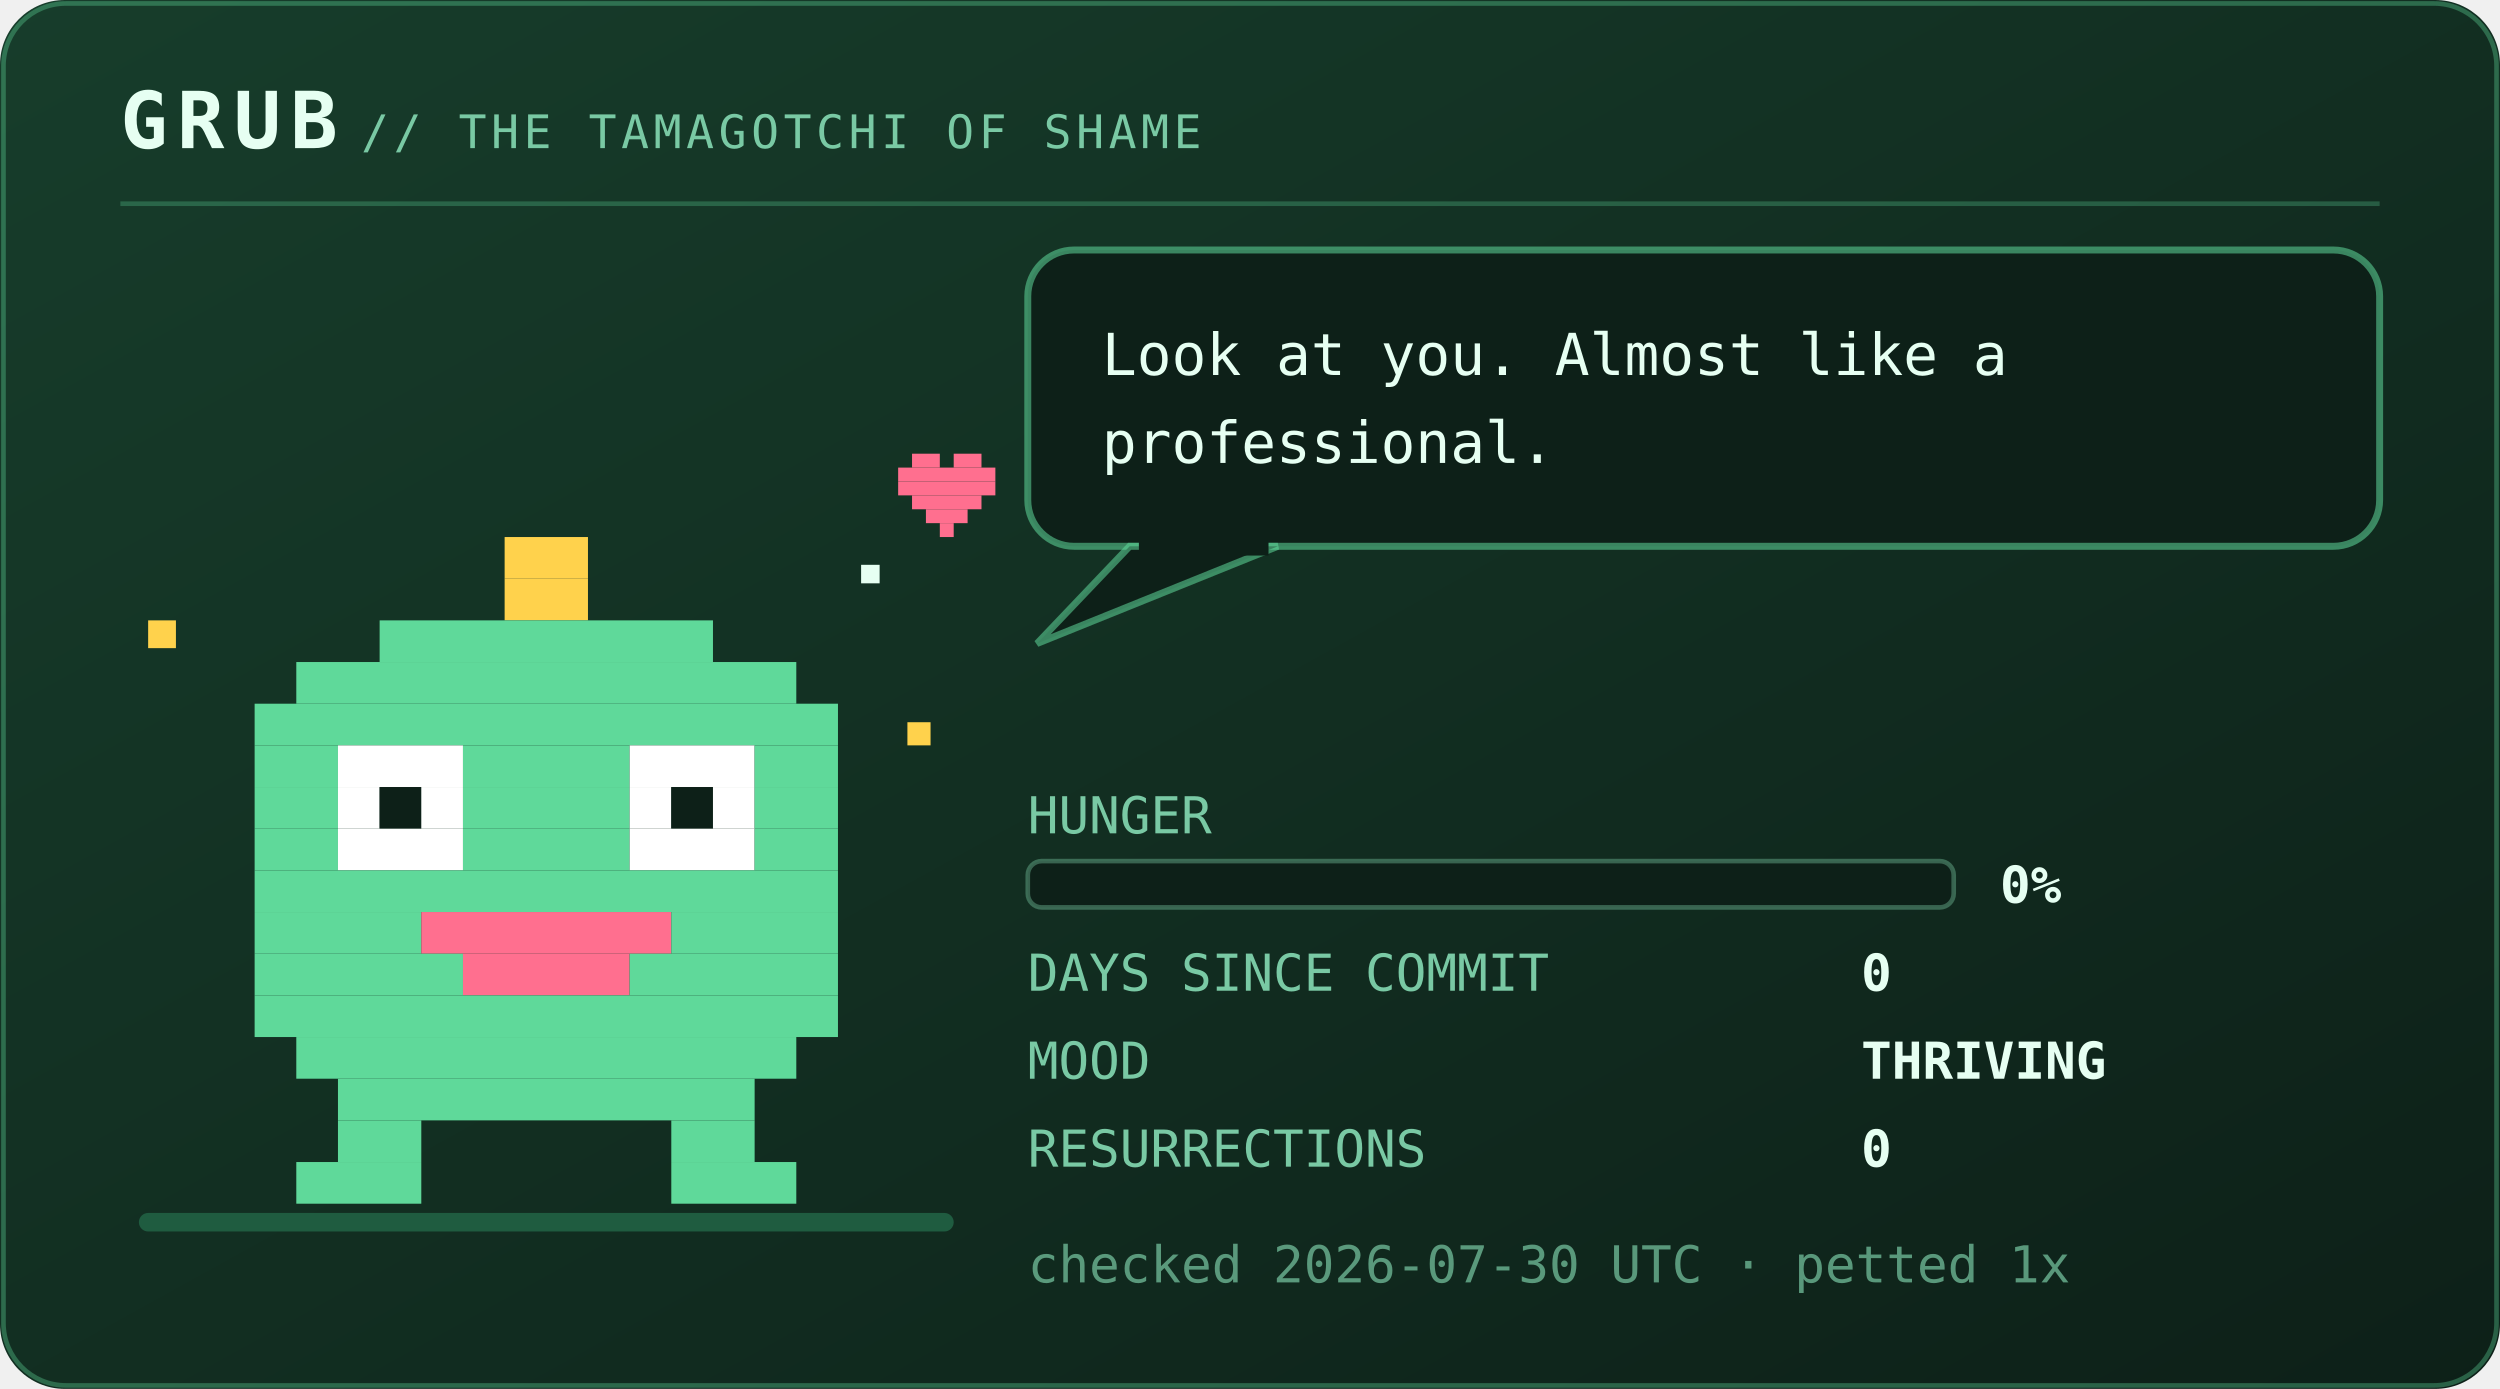
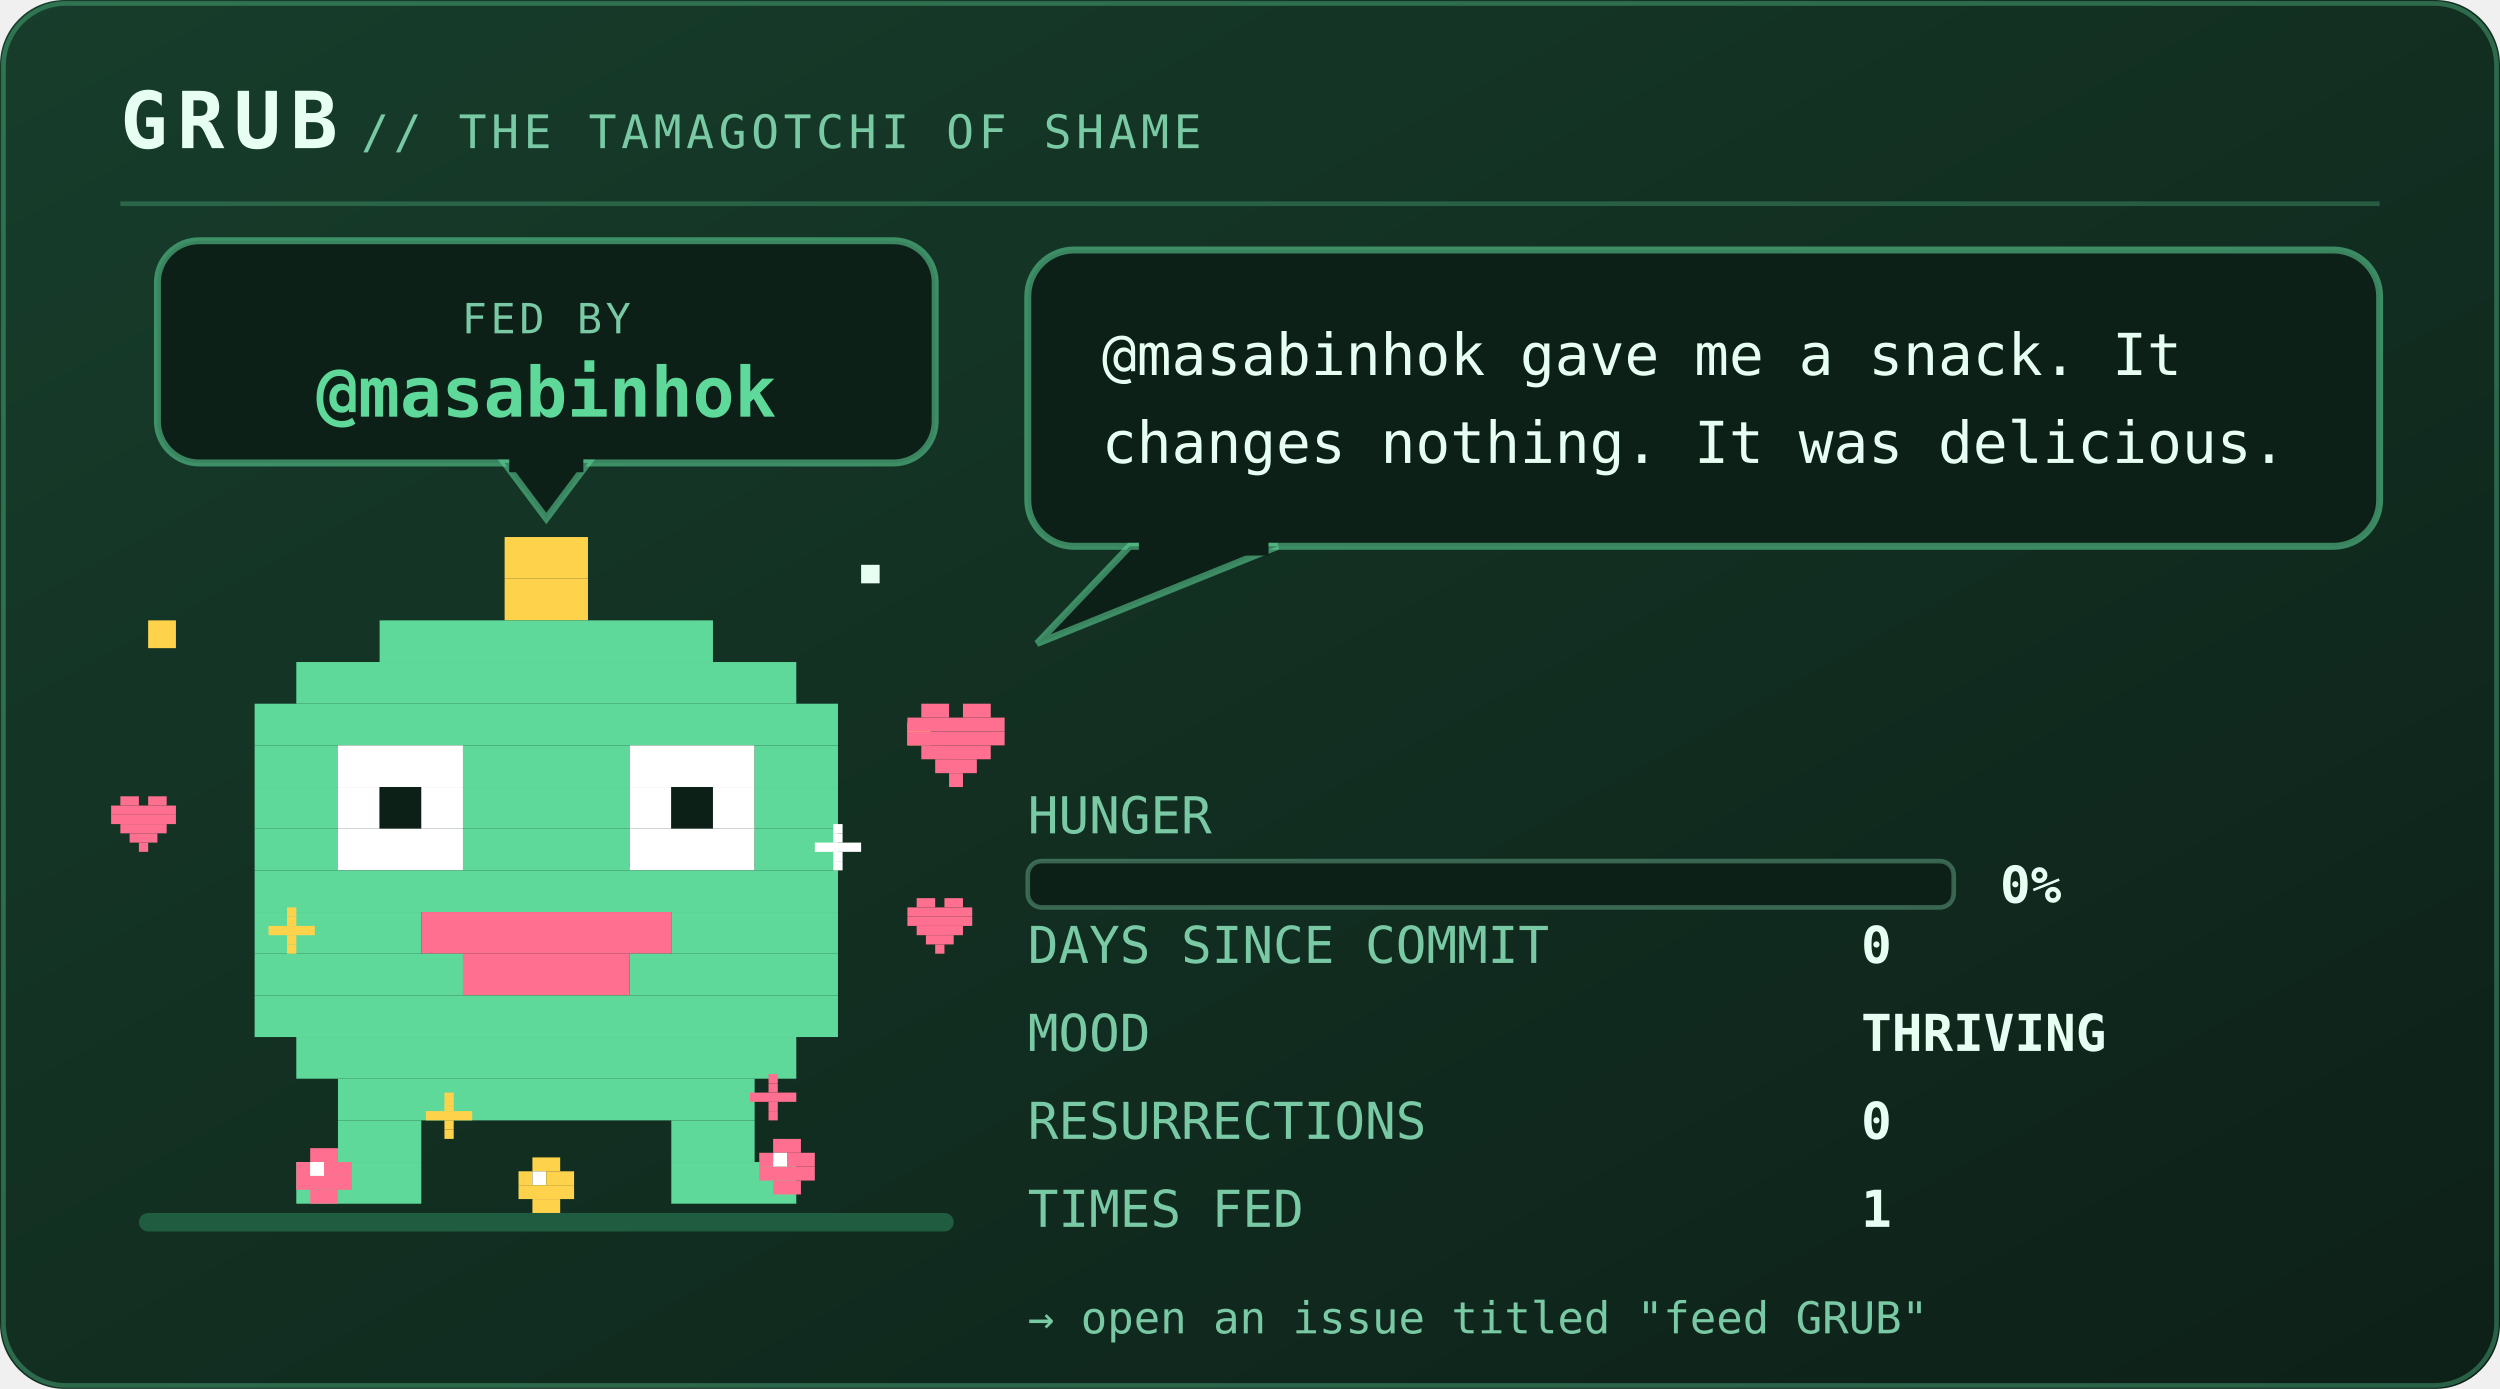
<svg xmlns="http://www.w3.org/2000/svg" viewBox="0 0 540 300" width="540" height="300" role="img" aria-labelledby="pett petd">
  <defs>
    <linearGradient id="petbg" x1="0" y1="0" x2="1" y2="1">
      <stop offset="0" stop-color="#173d2b" />
      <stop offset="1" stop-color="#0d2018" />
    </linearGradient>
  </defs>
  <style>
    .mono{font-family:ui-monospace,SFMono-Regular,Menlo,Consolas,"DejaVu Sans Mono",monospace}
    .brand{font-size:17px;font-weight:700;letter-spacing:2px;fill:#e6fff2}
    .sub{font-size:10px;letter-spacing:1px;fill:#79c9a4}
    .say{font-size:12.5px;fill:#e6fff2}
    .stat{font-size:11px;fill:#79c9a4}
    .val{font-size:11px;fill:#e6fff2;font-weight:700}
+     .call{font-size:16px;font-weight:700;letter-spacing:2.5px;fill:#5fd99a}
+     .callsub{font-size:9px;letter-spacing:0.8px;fill:#79c9a4}
+     .who{font-weight:700;fill:#5fd99a}
+     .howto{font-size:9.5px;fill:#79c9a4}
    .lid{opacity:0;animation:blink 5.4s steps(1) infinite}
    .bubble{animation:breathe 3.2s ease-in-out infinite}
    .meter{animation:meterpulse 2.6s ease-in-out infinite}
    
    .spark{animation:twinkle 1.9s ease-in-out infinite}
    
-     .heart{animation:rise 2.8s ease-out infinite}
-     @keyframes rise{0%{opacity:0;transform:translateY(6px)}18%{opacity:1}72%{opacity:.9}100%{opacity:0;transform:translateY(-16px)}}
+     
+     .munch{animation:munch 2.9s ease-in-out infinite;transform-box:fill-box;transform-origin:50% 100%}
+     .crumb{animation:drop 2.9s cubic-bezier(.35,0,.85,1) infinite}
+     .heart{animation:rise 2.9s ease-out infinite}
+     .pop{animation:pop 2.9s ease-out infinite;transform-box:fill-box;transform-origin:center}
+     @keyframes munch{0%,100%{transform:scale(1,1)}8%{transform:scale(1.08,.9)}17%{transform:scale(.94,1.07)}26%{transform:scale(1.05,.96)}36%{transform:scale(1,1)}}
+     @keyframes drop{0%{opacity:0;transform:translateY(-132px)}12%{opacity:1}55%,100%{opacity:1;transform:translateY(0)}}
+     @keyframes rise{0%{opacity:0;transform:translateY(10px) scale(.7)}20%{opacity:1}72%{opacity:.85}100%{opacity:0;transform:translateY(-30px) scale(1.1)}}
+     @keyframes pop{0%,34%{opacity:0;transform:scale(.2)}44%{opacity:.95;transform:scale(1)}72%,100%{opacity:0;transform:scale(1.6)}}
    @keyframes blink{0%,93%{opacity:0}94%,97%{opacity:1}98%,100%{opacity:0}}
    @keyframes breathe{0%,100%{opacity:1}50%{opacity:.86}}
    @keyframes meterpulse{0%,100%{opacity:1}50%{opacity:.6}}
    @keyframes tear{0%,100%{opacity:0;transform:translateX(0)}12%{opacity:.55;transform:translateX(-4px)}18%{opacity:0}61%{opacity:.4;transform:translateX(5px)}67%{opacity:0}}
    @keyframes desat{0%,100%{filter:saturate(.35)}50%{filter:saturate(0) contrast(1.25)}}
    @keyframes twinkle{0%,100%{opacity:.25}50%{opacity:1}}
    @keyframes flash{0%{opacity:.8}100%{opacity:0}}
    @keyframes spin{to{transform:rotate(360deg)}}
</style>
  <rect width="540" height="300" rx="14" fill="url(#petbg)" />
  <rect x="0.75" y="0.75" width="538.5" height="298.5" rx="13.5" fill="none" stroke="#5fd99a" stroke-opacity="0.35" />
  <text class="mono brand" x="26" y="32">GRUB</text>
  <text class="mono sub" x="78" y="32">// THE TAMAGOTCHI OF SHAME</text>
  <line x1="26" y1="44" x2="514" y2="44" stroke="#5fd99a" stroke-opacity="0.28" />
  <rect x="30" y="262" width="176" height="4" rx="2" fill="#1f5c40" />
+   <g>
+     <rect x="34" y="52" width="168" height="48" rx="9" fill="#0d2018" stroke="#5fd99a" stroke-opacity="0.55" stroke-width="1.5" />
+     <path d="M109 100 L127 100 L118 112 Z" fill="#0d2018" stroke="#5fd99a" stroke-opacity="0.55" stroke-width="1.5" />
+     <rect x="110" y="98" width="16" height="4" fill="#0d2018" />
+     <text class="mono callsub" x="118" y="72" text-anchor="middle">FED BY</text>
+     <text class="mono who" x="118" y="90" text-anchor="middle" font-size="15.0">@masabinhok</text>
+   </g>
  <g transform="translate(46 116)">
    <g>
-       <g>
-         <animateTransform attributeName="transform" type="translate" values="0 0; 0 -7; 0 0" keyTimes="0;0.5;1" dur="1.5s" repeatCount="indefinite" calcMode="spline" keySplines="0.4 0 0.2 1; 0.4 0 0.2 1" additive="sum" />
-         <rect x="63" y="0" width="18" height="9" fill="#ffd24c" />
-         <rect x="63" y="9" width="18" height="9" fill="#ffd24c" />
-         <rect x="36" y="18" width="72" height="9" fill="#5fd99a" />
-         <rect x="18" y="27" width="108" height="9" fill="#5fd99a" />
-         <rect x="9" y="36" width="126" height="9" fill="#5fd99a" />
-         <rect x="9" y="45" width="18" height="9" fill="#5fd99a" />
-         <rect x="27" y="45" width="27" height="9" fill="#ffffff" />
-         <rect x="54" y="45" width="36" height="9" fill="#5fd99a" />
-         <rect x="90" y="45" width="27" height="9" fill="#ffffff" />
-         <rect x="117" y="45" width="18" height="9" fill="#5fd99a" />
-         <rect x="9" y="54" width="18" height="9" fill="#5fd99a" />
-         <rect x="27" y="54" width="9" height="9" fill="#ffffff" />
-         <rect x="36" y="54" width="9" height="9" fill="#0d2018" />
-         <rect x="45" y="54" width="9" height="9" fill="#ffffff" />
-         <rect x="54" y="54" width="36" height="9" fill="#5fd99a" />
-         <rect x="90" y="54" width="9" height="9" fill="#ffffff" />
-         <rect x="99" y="54" width="9" height="9" fill="#0d2018" />
-         <rect x="108" y="54" width="9" height="9" fill="#ffffff" />
-         <rect x="117" y="54" width="18" height="9" fill="#5fd99a" />
-         <rect x="9" y="63" width="18" height="9" fill="#5fd99a" />
-         <rect x="27" y="63" width="27" height="9" fill="#ffffff" />
-         <rect x="54" y="63" width="36" height="9" fill="#5fd99a" />
-         <rect x="90" y="63" width="27" height="9" fill="#ffffff" />
-         <rect x="117" y="63" width="18" height="9" fill="#5fd99a" />
-         <rect x="9" y="72" width="126" height="9" fill="#5fd99a" />
-         <rect x="9" y="81" width="36" height="9" fill="#5fd99a" />
-         <rect x="45" y="81" width="54" height="9" fill="#ff6f8f" />
-         <rect x="99" y="81" width="36" height="9" fill="#5fd99a" />
-         <rect x="9" y="90" width="45" height="9" fill="#5fd99a" />
-         <rect x="54" y="90" width="36" height="9" fill="#ff6f8f" />
-         <rect x="90" y="90" width="45" height="9" fill="#5fd99a" />
-         <rect x="9" y="99" width="126" height="9" fill="#5fd99a" />
-         <rect x="18" y="108" width="108" height="9" fill="#5fd99a" />
-         <rect x="27" y="117" width="90" height="9" fill="#5fd99a" />
-         <rect x="27" y="126" width="18" height="9" fill="#5fd99a" />
-         <rect x="99" y="126" width="18" height="9" fill="#5fd99a" />
-         <rect x="18" y="135" width="27" height="9" fill="#5fd99a" />
-         <rect x="99" y="135" width="27" height="9" fill="#5fd99a" />
-         <rect class="lid" x="27" y="45" width="27" height="27" fill="#5fd99a" />
-         <rect class="lid" x="90" y="45" width="27" height="27" fill="#5fd99a" />
-         <g class="spark">
-           <rect x="-14" y="18" width="6" height="6" fill="#ffd24c" />
-           <rect x="150" y="40" width="5" height="5" fill="#ffd24c" />
-           <rect x="140" y="6" width="4" height="4" fill="#e6fff2" />
+       <g class="munch">
+         <g>
+           <animateTransform attributeName="transform" type="translate" values="0 0; 0 -7; 0 0" keyTimes="0;0.5;1" dur="1.5s" repeatCount="indefinite" calcMode="spline" keySplines="0.4 0 0.2 1; 0.4 0 0.2 1" additive="sum" />
+           <rect x="63" y="0" width="18" height="9" fill="#ffd24c" />
+           <rect x="63" y="9" width="18" height="9" fill="#ffd24c" />
+           <rect x="36" y="18" width="72" height="9" fill="#5fd99a" />
+           <rect x="18" y="27" width="108" height="9" fill="#5fd99a" />
+           <rect x="9" y="36" width="126" height="9" fill="#5fd99a" />
+           <rect x="9" y="45" width="18" height="9" fill="#5fd99a" />
+           <rect x="27" y="45" width="27" height="9" fill="#ffffff" />
+           <rect x="54" y="45" width="36" height="9" fill="#5fd99a" />
+           <rect x="90" y="45" width="27" height="9" fill="#ffffff" />
+           <rect x="117" y="45" width="18" height="9" fill="#5fd99a" />
+           <rect x="9" y="54" width="18" height="9" fill="#5fd99a" />
+           <rect x="27" y="54" width="9" height="9" fill="#ffffff" />
+           <rect x="36" y="54" width="9" height="9" fill="#0d2018" />
+           <rect x="45" y="54" width="9" height="9" fill="#ffffff" />
+           <rect x="54" y="54" width="36" height="9" fill="#5fd99a" />
+           <rect x="90" y="54" width="9" height="9" fill="#ffffff" />
+           <rect x="99" y="54" width="9" height="9" fill="#0d2018" />
+           <rect x="108" y="54" width="9" height="9" fill="#ffffff" />
+           <rect x="117" y="54" width="18" height="9" fill="#5fd99a" />
+           <rect x="9" y="63" width="18" height="9" fill="#5fd99a" />
+           <rect x="27" y="63" width="27" height="9" fill="#ffffff" />
+           <rect x="54" y="63" width="36" height="9" fill="#5fd99a" />
+           <rect x="90" y="63" width="27" height="9" fill="#ffffff" />
+           <rect x="117" y="63" width="18" height="9" fill="#5fd99a" />
+           <rect x="9" y="72" width="126" height="9" fill="#5fd99a" />
+           <rect x="9" y="81" width="36" height="9" fill="#5fd99a" />
+           <rect x="45" y="81" width="54" height="9" fill="#ff6f8f" />
+           <rect x="99" y="81" width="36" height="9" fill="#5fd99a" />
+           <rect x="9" y="90" width="45" height="9" fill="#5fd99a" />
+           <rect x="54" y="90" width="36" height="9" fill="#ff6f8f" />
+           <rect x="90" y="90" width="45" height="9" fill="#5fd99a" />
+           <rect x="9" y="99" width="126" height="9" fill="#5fd99a" />
+           <rect x="18" y="108" width="108" height="9" fill="#5fd99a" />
+           <rect x="27" y="117" width="90" height="9" fill="#5fd99a" />
+           <rect x="27" y="126" width="18" height="9" fill="#5fd99a" />
+           <rect x="99" y="126" width="18" height="9" fill="#5fd99a" />
+           <rect x="18" y="135" width="27" height="9" fill="#5fd99a" />
+           <rect x="99" y="135" width="27" height="9" fill="#5fd99a" />
+           <rect class="lid" x="27" y="45" width="27" height="27" fill="#5fd99a" />
+           <rect class="lid" x="90" y="45" width="27" height="27" fill="#5fd99a" />
+           <g class="spark">
+             <rect x="-14" y="18" width="6" height="6" fill="#ffd24c" />
+             <rect x="150" y="40" width="5" height="5" fill="#ffd24c" />
+             <rect x="140" y="6" width="4" height="4" fill="#e6fff2" />
+           </g>
        </g>
      </g>
    </g>
  </g>
-   <g class="heart" transform="translate(194 98)">
-     <rect x="3" y="0" width="6" height="3" fill="#ff6f8f" />
-     <rect x="12" y="0" width="6" height="3" fill="#ff6f8f" />
-     <rect x="0" y="3" width="21" height="3" fill="#ff6f8f" />
-     <rect x="0" y="6" width="21" height="3" fill="#ff6f8f" />
-     <rect x="3" y="9" width="15" height="3" fill="#ff6f8f" />
-     <rect x="6" y="12" width="9" height="3" fill="#ff6f8f" />
-     <rect x="9" y="15" width="3" height="3" fill="#ff6f8f" />
+   <g transform="translate(64 248)">
+     <g class="crumb">
+       <rect x="3" y="0" width="6" height="3" fill="#ff6f8f" />
+       <rect x="0" y="3" width="3" height="3" fill="#ff6f8f" />
+       <rect x="3" y="3" width="3" height="3" fill="#ffffff" />
+       <rect x="6" y="3" width="6" height="3" fill="#ff6f8f" />
+       <rect x="0" y="6" width="12" height="3" fill="#ff6f8f" />
+       <rect x="3" y="9" width="6" height="3" fill="#ff6f8f" />
+     </g>
+   </g>
+   <g transform="translate(112 250)">
+     <g class="crumb" style="animation-delay:0.55s">
+       <rect x="3" y="0" width="6" height="3" fill="#ffd24c" />
+       <rect x="0" y="3" width="3" height="3" fill="#ffd24c" />
+       <rect x="3" y="3" width="3" height="3" fill="#ffffff" />
+       <rect x="6" y="3" width="6" height="3" fill="#ffd24c" />
+       <rect x="0" y="6" width="12" height="3" fill="#ffd24c" />
+       <rect x="3" y="9" width="6" height="3" fill="#ffd24c" />
+     </g>
+   </g>
+   <g transform="translate(164 246)">
+     <g class="crumb" style="animation-delay:1.15s">
+       <rect x="3" y="0" width="6" height="3" fill="#ff6f8f" />
+       <rect x="0" y="3" width="3" height="3" fill="#ff6f8f" />
+       <rect x="3" y="3" width="3" height="3" fill="#ffffff" />
+       <rect x="6" y="3" width="6" height="3" fill="#ff6f8f" />
+       <rect x="0" y="6" width="12" height="3" fill="#ff6f8f" />
+       <rect x="3" y="9" width="6" height="3" fill="#ff6f8f" />
+     </g>
+   </g>
+   <g transform="translate(58 196)">
+     <g class="pop" style="animation-delay:0.1s">
+       <rect x="4" y="0" width="2" height="2" fill="#ffd24c" />
+       <rect x="4" y="2" width="2" height="2" fill="#ffd24c" />
+       <rect x="0" y="4" width="10" height="2" fill="#ffd24c" />
+       <rect x="4" y="6" width="2" height="2" fill="#ffd24c" />
+       <rect x="4" y="8" width="2" height="2" fill="#ffd24c" />
+     </g>
+   </g>
+   <g transform="translate(176 178)">
+     <g class="pop" style="animation-delay:0.5s">
+       <rect x="4" y="0" width="2" height="2" fill="#ffffff" />
+       <rect x="4" y="2" width="2" height="2" fill="#ffffff" />
+       <rect x="0" y="4" width="10" height="2" fill="#ffffff" />
+       <rect x="4" y="6" width="2" height="2" fill="#ffffff" />
+       <rect x="4" y="8" width="2" height="2" fill="#ffffff" />
+     </g>
+   </g>
+   <g transform="translate(92 236)">
+     <g class="pop" style="animation-delay:0.8s">
+       <rect x="4" y="0" width="2" height="2" fill="#ffd24c" />
+       <rect x="4" y="2" width="2" height="2" fill="#ffd24c" />
+       <rect x="0" y="4" width="10" height="2" fill="#ffd24c" />
+       <rect x="4" y="6" width="2" height="2" fill="#ffd24c" />
+       <rect x="4" y="8" width="2" height="2" fill="#ffd24c" />
+     </g>
+   </g>
+   <g transform="translate(162 232)">
+     <g class="pop" style="animation-delay:1.3s">
+       <rect x="4" y="0" width="2" height="2" fill="#ff6f8f" />
+       <rect x="4" y="2" width="2" height="2" fill="#ff6f8f" />
+       <rect x="0" y="4" width="10" height="2" fill="#ff6f8f" />
+       <rect x="4" y="6" width="2" height="2" fill="#ff6f8f" />
+       <rect x="4" y="8" width="2" height="2" fill="#ff6f8f" />
+     </g>
+   </g>
+   <circle class="pop" cx="118" cy="206" r="30" fill="none" stroke="#ffd24c" stroke-width="2" opacity="0" />
+   <g transform="translate(196 152)">
+     <g class="heart">
+       <rect x="3" y="0" width="6" height="3" fill="#ff6f8f" />
+       <rect x="12" y="0" width="6" height="3" fill="#ff6f8f" />
+       <rect x="0" y="3" width="21" height="3" fill="#ff6f8f" />
+       <rect x="0" y="6" width="21" height="3" fill="#ff6f8f" />
+       <rect x="3" y="9" width="15" height="3" fill="#ff6f8f" />
+       <rect x="6" y="12" width="9" height="3" fill="#ff6f8f" />
+       <rect x="9" y="15" width="3" height="3" fill="#ff6f8f" />
+     </g>
+   </g>
+   <g transform="translate(196 194)">
+     <g class="heart" style="animation-delay:0.9s">
+       <rect x="2" y="0" width="4" height="2" fill="#ff6f8f" />
+       <rect x="8" y="0" width="4" height="2" fill="#ff6f8f" />
+       <rect x="0" y="2" width="14" height="2" fill="#ff6f8f" />
+       <rect x="0" y="4" width="14" height="2" fill="#ff6f8f" />
+       <rect x="2" y="6" width="10" height="2" fill="#ff6f8f" />
+       <rect x="4" y="8" width="6" height="2" fill="#ff6f8f" />
+       <rect x="6" y="10" width="2" height="2" fill="#ff6f8f" />
+     </g>
+   </g>
+   <g transform="translate(24 172)">
+     <g class="heart" style="animation-delay:1.6s">
+       <rect x="2" y="0" width="4" height="2" fill="#ff6f8f" />
+       <rect x="8" y="0" width="4" height="2" fill="#ff6f8f" />
+       <rect x="0" y="2" width="14" height="2" fill="#ff6f8f" />
+       <rect x="0" y="4" width="14" height="2" fill="#ff6f8f" />
+       <rect x="2" y="6" width="10" height="2" fill="#ff6f8f" />
+       <rect x="4" y="8" width="6" height="2" fill="#ff6f8f" />
+       <rect x="6" y="10" width="2" height="2" fill="#ff6f8f" />
+     </g>
  </g>
  <g class="bubble">
    <rect x="222" y="54" width="292" height="64" rx="10" fill="#0d2018" stroke="#5fd99a" stroke-opacity="0.55" stroke-width="1.5" />
    <path d="M244 118 L224 139 L276 118 Z" fill="#0d2018" stroke="#5fd99a" stroke-opacity="0.55" stroke-width="1.5" />
    <rect x="246" y="116" width="28" height="4" fill="#0d2018" />
-     <text class="mono say" x="238" y="81">Look at you. Almost like a</text>
-     <text class="mono say" x="238" y="100">professional.</text>
+     <text class="mono say" x="238" y="81">@masabinhok gave me a snack. It</text>
+     <text class="mono say" x="238" y="100">changes nothing. It was delicious.</text>
  </g>
  <text class="mono stat" x="222" y="180">HUNGER</text>
  <rect x="222" y="186" width="200" height="10" rx="3" fill="#0d2018" stroke="#79c9a4" stroke-opacity="0.4" />
  <text class="mono val" x="432" y="195">0%</text>
-   <text class="mono stat" x="222" y="214">DAYS SINCE COMMIT</text>
-   <text class="mono val" x="402" y="214">0</text>
-   <text class="mono stat" x="222" y="233">MOOD</text>
-   <text class="mono val" x="402" y="233">THRIVING</text>
-   <text class="mono stat" x="222" y="252">RESURRECTIONS</text>
-   <text class="mono val" x="402" y="252">0</text>
-   <text class="mono stat" x="222" y="277" opacity="0.7">checked 2026-07-30 UTC · petted 1x</text>
+   <text class="mono stat" x="222" y="208">DAYS SINCE COMMIT</text>
+   <text class="mono val" x="402" y="208">0</text>
+   <text class="mono stat" x="222" y="227">MOOD</text>
+   <text class="mono val" x="402" y="227">THRIVING</text>
+   <text class="mono stat" x="222" y="246">RESURRECTIONS</text>
+   <text class="mono val" x="402" y="246">0</text>
+   <text class="mono stat" x="222" y="265">TIMES FED</text>
+   <text class="mono val" x="402" y="265">1</text>
+   <text class="mono howto" x="222" y="288">→ open an issue titled "feed GRUB"</text>
</svg>
